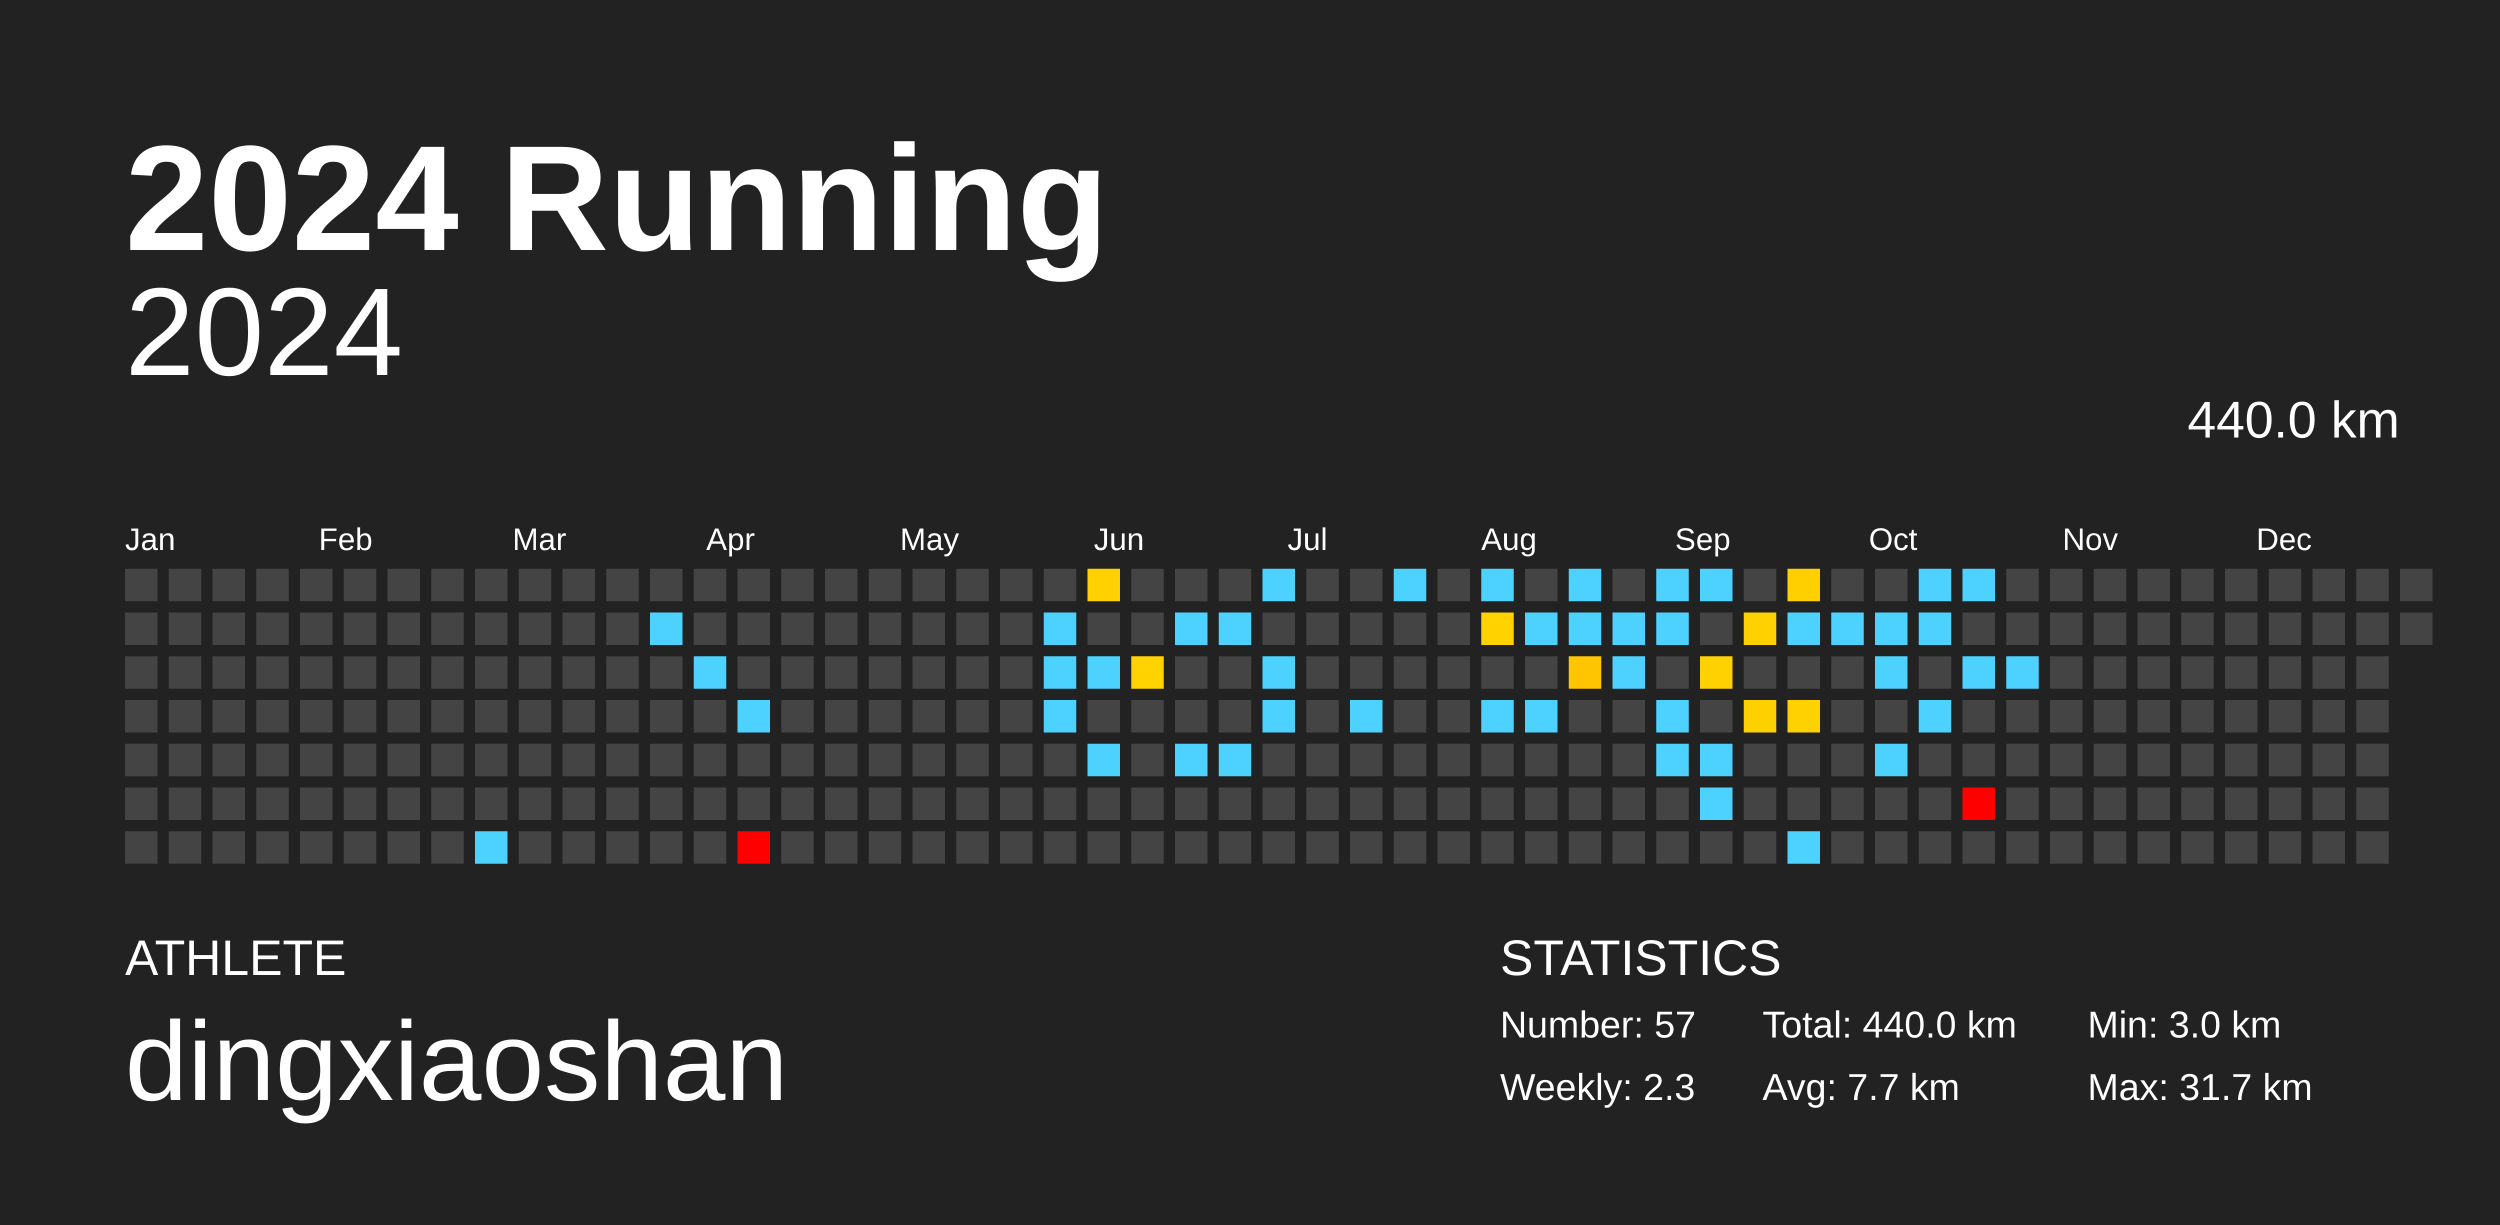
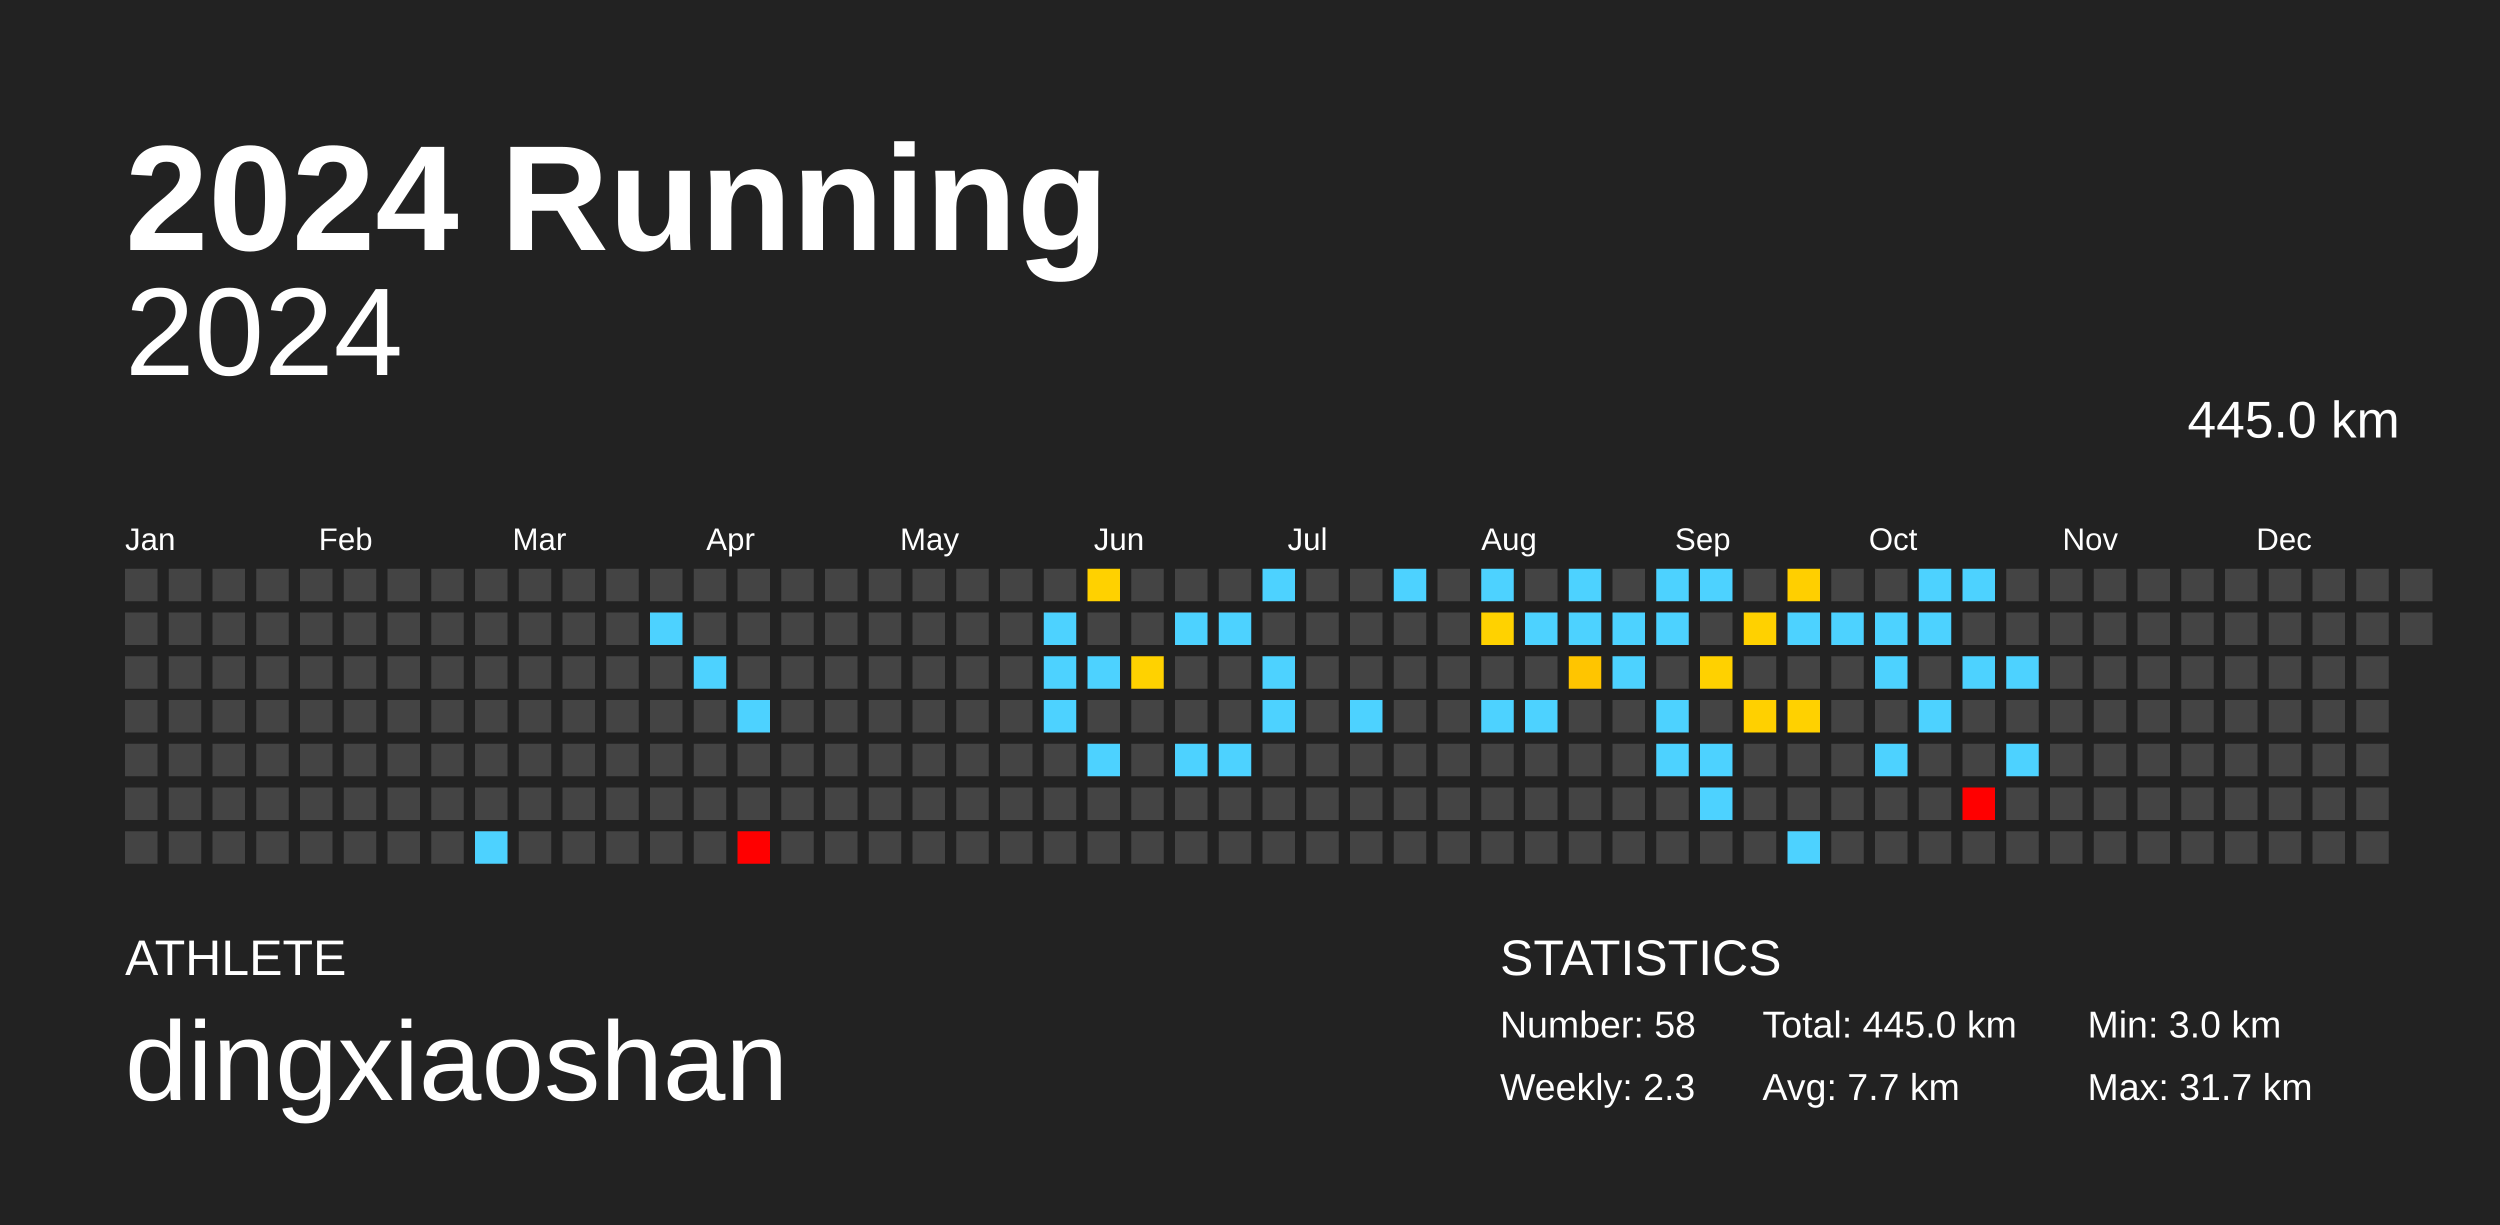
<svg xmlns="http://www.w3.org/2000/svg" baseProfile="full" height="98mm" version="1.1" viewBox="0,0,200,98" width="200mm">
  <defs />
  <rect fill="#222222" height="98" width="200" x="0" y="0" />
  <text fill="#FFFFFF" style="font-size:12px; font-family:Arial; font-weight:bold;" x="10" y="20">2024 Running</text>
  <text fill="#FFFFFF" style="font-size:4px; font-family:Arial" x="10" y="78">ATHLETE</text>
  <text fill="#FFFFFF" style="font-size:9px; font-family:Arial" x="10" y="88">dingxiaoshan</text>
  <text fill="#FFFFFF" style="font-size:4px; font-family:Arial" x="120" y="78">STATISTICS</text>
-   <text fill="#FFFFFF" style="font-size:3px; font-family:Arial" x="120" y="83">Number: 57</text>
+   <text fill="#FFFFFF" style="font-size:3px; font-family:Arial" x="120" y="83">Number: 58</text>
  <text fill="#FFFFFF" style="font-size:3px; font-family:Arial" x="120" y="88">Weekly: 2.3</text>
-   <text fill="#FFFFFF" style="font-size:3px; font-family:Arial" x="141" y="83">Total: 440.0 km</text>
+   <text fill="#FFFFFF" style="font-size:3px; font-family:Arial" x="141" y="83">Total: 445.0 km</text>
  <text fill="#FFFFFF" style="font-size:3px; font-family:Arial" x="141" y="88">Avg: 7.7 km</text>
  <text fill="#FFFFFF" style="font-size:3px; font-family:Arial" x="167" y="83">Min: 3.0 km</text>
  <text fill="#FFFFFF" style="font-size:3px; font-family:Arial" x="167" y="88">Max: 31.7 km</text>
  <text alignment-baseline="hanging" fill="#FFFFFF" style="font-size:10.0px; font-family:Arial;" x="10" y="30">2024</text>
-   <text alignment-baseline="hanging" fill="#FFFFFF" style="font-size:4.125px; font-family:Arial;" x="175" y="35">440.0 km</text>
+   <text alignment-baseline="hanging" fill="#FFFFFF" style="font-size:4.125px; font-family:Arial;" x="175" y="35">445.0 km</text>
  <text fill="#FFFFFF" style="font-size:2.5px; font-family:Arial" x="10.0" y="44">Jan</text>
  <text fill="#FFFFFF" style="font-size:2.5px; font-family:Arial" x="25.5" y="44">Feb</text>
  <text fill="#FFFFFF" style="font-size:2.5px; font-family:Arial" x="41.0" y="44">Mar</text>
  <text fill="#FFFFFF" style="font-size:2.5px; font-family:Arial" x="56.5" y="44">Apr</text>
  <text fill="#FFFFFF" style="font-size:2.5px; font-family:Arial" x="72.0" y="44">May</text>
  <text fill="#FFFFFF" style="font-size:2.5px; font-family:Arial" x="87.5" y="44">Jun</text>
  <text fill="#FFFFFF" style="font-size:2.5px; font-family:Arial" x="103.0" y="44">Jul</text>
  <text fill="#FFFFFF" style="font-size:2.5px; font-family:Arial" x="118.5" y="44">Aug</text>
  <text fill="#FFFFFF" style="font-size:2.5px; font-family:Arial" x="134.0" y="44">Sep</text>
  <text fill="#FFFFFF" style="font-size:2.5px; font-family:Arial" x="149.5" y="44">Oct</text>
  <text fill="#FFFFFF" style="font-size:2.5px; font-family:Arial" x="165.0" y="44">Nov</text>
  <text fill="#FFFFFF" style="font-size:2.5px; font-family:Arial" x="180.5" y="44">Dec</text>
  <rect fill="#444444" height="2.6" width="2.6" x="10.0" y="45.5" />
  <rect fill="#444444" height="2.6" width="2.6" x="10.0" y="49.0" />
  <rect fill="#444444" height="2.6" width="2.6" x="10.0" y="52.5" />
  <rect fill="#444444" height="2.6" width="2.6" x="10.0" y="56.0" />
  <rect fill="#444444" height="2.6" width="2.6" x="10.0" y="59.5" />
  <rect fill="#444444" height="2.6" width="2.6" x="10.0" y="63.0" />
  <rect fill="#444444" height="2.6" width="2.6" x="10.0" y="66.5" />
  <rect fill="#444444" height="2.6" width="2.6" x="13.5" y="45.5" />
  <rect fill="#444444" height="2.6" width="2.6" x="13.5" y="49.0" />
  <rect fill="#444444" height="2.6" width="2.6" x="13.5" y="52.5" />
  <rect fill="#444444" height="2.6" width="2.6" x="13.5" y="56.0" />
  <rect fill="#444444" height="2.6" width="2.6" x="13.5" y="59.5" />
  <rect fill="#444444" height="2.6" width="2.6" x="13.5" y="63.0" />
  <rect fill="#444444" height="2.6" width="2.6" x="13.5" y="66.5" />
  <rect fill="#444444" height="2.6" width="2.6" x="17.0" y="45.5" />
  <rect fill="#444444" height="2.6" width="2.6" x="17.0" y="49.0" />
  <rect fill="#444444" height="2.6" width="2.6" x="17.0" y="52.5" />
  <rect fill="#444444" height="2.6" width="2.6" x="17.0" y="56.0" />
  <rect fill="#444444" height="2.6" width="2.6" x="17.0" y="59.5" />
  <rect fill="#444444" height="2.6" width="2.6" x="17.0" y="63.0" />
  <rect fill="#444444" height="2.6" width="2.6" x="17.0" y="66.5" />
  <rect fill="#444444" height="2.6" width="2.6" x="20.5" y="45.5" />
  <rect fill="#444444" height="2.6" width="2.6" x="20.5" y="49.0" />
  <rect fill="#444444" height="2.6" width="2.6" x="20.5" y="52.5" />
  <rect fill="#444444" height="2.6" width="2.6" x="20.5" y="56.0" />
  <rect fill="#444444" height="2.6" width="2.6" x="20.5" y="59.5" />
  <rect fill="#444444" height="2.6" width="2.6" x="20.5" y="63.0" />
  <rect fill="#444444" height="2.6" width="2.6" x="20.5" y="66.5" />
  <rect fill="#444444" height="2.6" width="2.6" x="24.0" y="45.5" />
  <rect fill="#444444" height="2.6" width="2.6" x="24.0" y="49.0" />
  <rect fill="#444444" height="2.6" width="2.6" x="24.0" y="52.5" />
  <rect fill="#444444" height="2.6" width="2.6" x="24.0" y="56.0" />
  <rect fill="#444444" height="2.6" width="2.6" x="24.0" y="59.5" />
  <rect fill="#444444" height="2.6" width="2.6" x="24.0" y="63.0" />
  <rect fill="#444444" height="2.6" width="2.6" x="24.0" y="66.5" />
  <rect fill="#444444" height="2.6" width="2.6" x="27.5" y="45.5" />
  <rect fill="#444444" height="2.6" width="2.6" x="27.5" y="49.0" />
  <rect fill="#444444" height="2.6" width="2.6" x="27.5" y="52.5" />
  <rect fill="#444444" height="2.6" width="2.6" x="27.5" y="56.0" />
  <rect fill="#444444" height="2.6" width="2.6" x="27.5" y="59.5" />
  <rect fill="#444444" height="2.6" width="2.6" x="27.5" y="63.0" />
  <rect fill="#444444" height="2.6" width="2.6" x="27.5" y="66.5" />
  <rect fill="#444444" height="2.6" width="2.6" x="31.0" y="45.5" />
  <rect fill="#444444" height="2.6" width="2.6" x="31.0" y="49.0" />
  <rect fill="#444444" height="2.6" width="2.6" x="31.0" y="52.5" />
  <rect fill="#444444" height="2.6" width="2.6" x="31.0" y="56.0" />
  <rect fill="#444444" height="2.6" width="2.6" x="31.0" y="59.5" />
  <rect fill="#444444" height="2.6" width="2.6" x="31.0" y="63.0" />
  <rect fill="#444444" height="2.6" width="2.6" x="31.0" y="66.5" />
  <rect fill="#444444" height="2.6" width="2.6" x="34.5" y="45.5" />
  <rect fill="#444444" height="2.6" width="2.6" x="34.5" y="49.0" />
  <rect fill="#444444" height="2.6" width="2.6" x="34.5" y="52.5" />
  <rect fill="#444444" height="2.6" width="2.6" x="34.5" y="56.0" />
  <rect fill="#444444" height="2.6" width="2.6" x="34.5" y="59.5" />
  <rect fill="#444444" height="2.6" width="2.6" x="34.5" y="63.0" />
  <rect fill="#444444" height="2.6" width="2.6" x="34.5" y="66.5" />
  <rect fill="#444444" height="2.6" width="2.6" x="38.0" y="45.5" />
  <rect fill="#444444" height="2.6" width="2.6" x="38.0" y="49.0" />
  <rect fill="#444444" height="2.6" width="2.6" x="38.0" y="52.5" />
  <rect fill="#444444" height="2.6" width="2.6" x="38.0" y="56.0" />
  <rect fill="#444444" height="2.6" width="2.6" x="38.0" y="59.5" />
  <rect fill="#444444" height="2.6" width="2.6" x="38.0" y="63.0" />
  <rect fill="#4dd2ff" height="2.6" width="2.6" x="38.0" y="66.5" />
  <rect fill="#444444" height="2.6" width="2.6" x="41.5" y="45.5" />
  <rect fill="#444444" height="2.6" width="2.6" x="41.5" y="49.0" />
  <rect fill="#444444" height="2.6" width="2.6" x="41.5" y="52.5" />
  <rect fill="#444444" height="2.6" width="2.6" x="41.5" y="56.0" />
  <rect fill="#444444" height="2.6" width="2.6" x="41.5" y="59.5" />
  <rect fill="#444444" height="2.6" width="2.6" x="41.5" y="63.0" />
  <rect fill="#444444" height="2.6" width="2.6" x="41.5" y="66.5" />
  <rect fill="#444444" height="2.6" width="2.6" x="45.0" y="45.5" />
  <rect fill="#444444" height="2.6" width="2.6" x="45.0" y="49.0" />
  <rect fill="#444444" height="2.6" width="2.6" x="45.0" y="52.5" />
  <rect fill="#444444" height="2.6" width="2.6" x="45.0" y="56.0" />
  <rect fill="#444444" height="2.6" width="2.6" x="45.0" y="59.5" />
  <rect fill="#444444" height="2.6" width="2.6" x="45.0" y="63.0" />
  <rect fill="#444444" height="2.6" width="2.6" x="45.0" y="66.5" />
  <rect fill="#444444" height="2.6" width="2.6" x="48.5" y="45.5" />
  <rect fill="#444444" height="2.6" width="2.6" x="48.5" y="49.0" />
  <rect fill="#444444" height="2.6" width="2.6" x="48.5" y="52.5" />
  <rect fill="#444444" height="2.6" width="2.6" x="48.5" y="56.0" />
  <rect fill="#444444" height="2.6" width="2.6" x="48.5" y="59.5" />
  <rect fill="#444444" height="2.6" width="2.6" x="48.5" y="63.0" />
  <rect fill="#444444" height="2.6" width="2.6" x="48.5" y="66.5" />
  <rect fill="#444444" height="2.6" width="2.6" x="52.0" y="45.5" />
  <rect fill="#4dd2ff" height="2.6" width="2.6" x="52.0" y="49.0" />
  <rect fill="#444444" height="2.6" width="2.6" x="52.0" y="52.5" />
  <rect fill="#444444" height="2.6" width="2.6" x="52.0" y="56.0" />
  <rect fill="#444444" height="2.6" width="2.6" x="52.0" y="59.5" />
  <rect fill="#444444" height="2.6" width="2.6" x="52.0" y="63.0" />
  <rect fill="#444444" height="2.6" width="2.6" x="52.0" y="66.5" />
  <rect fill="#444444" height="2.6" width="2.6" x="55.5" y="45.5" />
  <rect fill="#444444" height="2.6" width="2.6" x="55.5" y="49.0" />
  <rect fill="#4dd2ff" height="2.6" width="2.6" x="55.5" y="52.5" />
  <rect fill="#444444" height="2.6" width="2.6" x="55.5" y="56.0" />
  <rect fill="#444444" height="2.6" width="2.6" x="55.5" y="59.5" />
  <rect fill="#444444" height="2.6" width="2.6" x="55.5" y="63.0" />
  <rect fill="#444444" height="2.6" width="2.6" x="55.5" y="66.5" />
  <rect fill="#444444" height="2.6" width="2.6" x="59.0" y="45.5" />
  <rect fill="#444444" height="2.6" width="2.6" x="59.0" y="49.0" />
  <rect fill="#444444" height="2.6" width="2.6" x="59.0" y="52.5" />
  <rect fill="#4dd2ff" height="2.6" width="2.6" x="59.0" y="56.0" />
  <rect fill="#444444" height="2.6" width="2.6" x="59.0" y="59.5" />
  <rect fill="#444444" height="2.6" width="2.6" x="59.0" y="63.0" />
  <rect fill="red" height="2.6" width="2.6" x="59.0" y="66.5" />
  <rect fill="#444444" height="2.6" width="2.6" x="62.5" y="45.5" />
  <rect fill="#444444" height="2.6" width="2.6" x="62.5" y="49.0" />
  <rect fill="#444444" height="2.6" width="2.6" x="62.5" y="52.5" />
  <rect fill="#444444" height="2.6" width="2.6" x="62.5" y="56.0" />
  <rect fill="#444444" height="2.6" width="2.6" x="62.5" y="59.5" />
  <rect fill="#444444" height="2.6" width="2.6" x="62.5" y="63.0" />
  <rect fill="#444444" height="2.6" width="2.6" x="62.5" y="66.5" />
  <rect fill="#444444" height="2.6" width="2.6" x="66.0" y="45.5" />
  <rect fill="#444444" height="2.6" width="2.6" x="66.0" y="49.0" />
  <rect fill="#444444" height="2.6" width="2.6" x="66.0" y="52.5" />
  <rect fill="#444444" height="2.6" width="2.6" x="66.0" y="56.0" />
  <rect fill="#444444" height="2.6" width="2.6" x="66.0" y="59.5" />
  <rect fill="#444444" height="2.6" width="2.6" x="66.0" y="63.0" />
  <rect fill="#444444" height="2.6" width="2.6" x="66.0" y="66.5" />
  <rect fill="#444444" height="2.6" width="2.6" x="69.5" y="45.5" />
  <rect fill="#444444" height="2.6" width="2.6" x="69.5" y="49.0" />
  <rect fill="#444444" height="2.6" width="2.6" x="69.5" y="52.5" />
  <rect fill="#444444" height="2.6" width="2.6" x="69.5" y="56.0" />
  <rect fill="#444444" height="2.6" width="2.6" x="69.5" y="59.5" />
  <rect fill="#444444" height="2.6" width="2.6" x="69.5" y="63.0" />
  <rect fill="#444444" height="2.6" width="2.6" x="69.5" y="66.5" />
  <rect fill="#444444" height="2.6" width="2.6" x="73.0" y="45.5" />
  <rect fill="#444444" height="2.6" width="2.6" x="73.0" y="49.0" />
  <rect fill="#444444" height="2.6" width="2.6" x="73.0" y="52.5" />
  <rect fill="#444444" height="2.6" width="2.6" x="73.0" y="56.0" />
  <rect fill="#444444" height="2.6" width="2.6" x="73.0" y="59.5" />
  <rect fill="#444444" height="2.6" width="2.6" x="73.0" y="63.0" />
  <rect fill="#444444" height="2.6" width="2.6" x="73.0" y="66.5" />
  <rect fill="#444444" height="2.6" width="2.6" x="76.5" y="45.5" />
  <rect fill="#444444" height="2.6" width="2.6" x="76.5" y="49.0" />
  <rect fill="#444444" height="2.6" width="2.6" x="76.5" y="52.5" />
  <rect fill="#444444" height="2.6" width="2.6" x="76.5" y="56.0" />
  <rect fill="#444444" height="2.6" width="2.6" x="76.5" y="59.5" />
  <rect fill="#444444" height="2.6" width="2.6" x="76.5" y="63.0" />
  <rect fill="#444444" height="2.6" width="2.6" x="76.5" y="66.5" />
  <rect fill="#444444" height="2.6" width="2.6" x="80.0" y="45.5" />
  <rect fill="#444444" height="2.6" width="2.6" x="80.0" y="49.0" />
  <rect fill="#444444" height="2.6" width="2.6" x="80.0" y="52.5" />
  <rect fill="#444444" height="2.6" width="2.6" x="80.0" y="56.0" />
  <rect fill="#444444" height="2.6" width="2.6" x="80.0" y="59.5" />
  <rect fill="#444444" height="2.6" width="2.6" x="80.0" y="63.0" />
  <rect fill="#444444" height="2.6" width="2.6" x="80.0" y="66.5" />
  <rect fill="#444444" height="2.6" width="2.6" x="83.5" y="45.5" />
  <rect fill="#4dd2ff" height="2.6" width="2.6" x="83.5" y="49.0" />
  <rect fill="#4dd2ff" height="2.6" width="2.6" x="83.5" y="52.5" />
  <rect fill="#4dd2ff" height="2.6" width="2.6" x="83.5" y="56.0" />
  <rect fill="#444444" height="2.6" width="2.6" x="83.5" y="59.5" />
  <rect fill="#444444" height="2.6" width="2.6" x="83.5" y="63.0" />
  <rect fill="#444444" height="2.6" width="2.6" x="83.5" y="66.5" />
  <rect fill="#ffd100" height="2.6" width="2.6" x="87.0" y="45.5" />
  <rect fill="#444444" height="2.6" width="2.6" x="87.0" y="49.0" />
  <rect fill="#4dd2ff" height="2.6" width="2.6" x="87.0" y="52.5" />
  <rect fill="#444444" height="2.6" width="2.6" x="87.0" y="56.0" />
  <rect fill="#4dd2ff" height="2.6" width="2.6" x="87.0" y="59.5" />
  <rect fill="#444444" height="2.6" width="2.6" x="87.0" y="63.0" />
  <rect fill="#444444" height="2.6" width="2.6" x="87.0" y="66.5" />
  <rect fill="#444444" height="2.6" width="2.6" x="90.5" y="45.5" />
  <rect fill="#444444" height="2.6" width="2.6" x="90.5" y="49.0" />
  <rect fill="#ffd200" height="2.6" width="2.6" x="90.5" y="52.5" />
  <rect fill="#444444" height="2.6" width="2.6" x="90.5" y="56.0" />
  <rect fill="#444444" height="2.6" width="2.6" x="90.5" y="59.5" />
  <rect fill="#444444" height="2.6" width="2.6" x="90.5" y="63.0" />
  <rect fill="#444444" height="2.6" width="2.6" x="90.5" y="66.5" />
  <rect fill="#444444" height="2.6" width="2.6" x="94.0" y="45.5" />
  <rect fill="#4dd2ff" height="2.6" width="2.6" x="94.0" y="49.0" />
  <rect fill="#444444" height="2.6" width="2.6" x="94.0" y="52.5" />
  <rect fill="#444444" height="2.6" width="2.6" x="94.0" y="56.0" />
  <rect fill="#4dd2ff" height="2.6" width="2.6" x="94.0" y="59.5" />
  <rect fill="#444444" height="2.6" width="2.6" x="94.0" y="63.0" />
  <rect fill="#444444" height="2.6" width="2.6" x="94.0" y="66.5" />
  <rect fill="#444444" height="2.6" width="2.6" x="97.5" y="45.5" />
  <rect fill="#4dd2ff" height="2.6" width="2.6" x="97.5" y="49.0" />
  <rect fill="#444444" height="2.6" width="2.6" x="97.5" y="52.5" />
  <rect fill="#444444" height="2.6" width="2.6" x="97.5" y="56.0" />
  <rect fill="#4dd2ff" height="2.6" width="2.6" x="97.5" y="59.5" />
  <rect fill="#444444" height="2.6" width="2.6" x="97.5" y="63.0" />
  <rect fill="#444444" height="2.6" width="2.6" x="97.5" y="66.5" />
  <rect fill="#4dd2ff" height="2.6" width="2.6" x="101.0" y="45.5" />
  <rect fill="#444444" height="2.6" width="2.6" x="101.0" y="49.0" />
  <rect fill="#4dd2ff" height="2.6" width="2.6" x="101.0" y="52.5" />
  <rect fill="#4dd2ff" height="2.6" width="2.6" x="101.0" y="56.0" />
  <rect fill="#444444" height="2.6" width="2.6" x="101.0" y="59.5" />
  <rect fill="#444444" height="2.6" width="2.6" x="101.0" y="63.0" />
  <rect fill="#444444" height="2.6" width="2.6" x="101.0" y="66.5" />
  <rect fill="#444444" height="2.6" width="2.6" x="104.5" y="45.5" />
  <rect fill="#444444" height="2.6" width="2.6" x="104.5" y="49.0" />
  <rect fill="#444444" height="2.6" width="2.6" x="104.5" y="52.5" />
  <rect fill="#444444" height="2.6" width="2.6" x="104.5" y="56.0" />
  <rect fill="#444444" height="2.6" width="2.6" x="104.5" y="59.5" />
  <rect fill="#444444" height="2.6" width="2.6" x="104.5" y="63.0" />
  <rect fill="#444444" height="2.6" width="2.6" x="104.5" y="66.5" />
  <rect fill="#444444" height="2.6" width="2.6" x="108.0" y="45.5" />
  <rect fill="#444444" height="2.6" width="2.6" x="108.0" y="49.0" />
  <rect fill="#444444" height="2.6" width="2.6" x="108.0" y="52.5" />
  <rect fill="#4dd2ff" height="2.6" width="2.6" x="108.0" y="56.0" />
  <rect fill="#444444" height="2.6" width="2.6" x="108.0" y="59.5" />
  <rect fill="#444444" height="2.6" width="2.6" x="108.0" y="63.0" />
  <rect fill="#444444" height="2.6" width="2.6" x="108.0" y="66.5" />
  <rect fill="#4dd2ff" height="2.6" width="2.6" x="111.5" y="45.5" />
  <rect fill="#444444" height="2.6" width="2.6" x="111.5" y="49.0" />
  <rect fill="#444444" height="2.6" width="2.6" x="111.5" y="52.5" />
  <rect fill="#444444" height="2.6" width="2.6" x="111.5" y="56.0" />
  <rect fill="#444444" height="2.6" width="2.6" x="111.5" y="59.5" />
  <rect fill="#444444" height="2.6" width="2.6" x="111.5" y="63.0" />
  <rect fill="#444444" height="2.6" width="2.6" x="111.5" y="66.5" />
  <rect fill="#444444" height="2.6" width="2.6" x="115.0" y="45.5" />
  <rect fill="#444444" height="2.6" width="2.6" x="115.0" y="49.0" />
  <rect fill="#444444" height="2.6" width="2.6" x="115.0" y="52.5" />
  <rect fill="#444444" height="2.6" width="2.6" x="115.0" y="56.0" />
  <rect fill="#444444" height="2.6" width="2.6" x="115.0" y="59.5" />
  <rect fill="#444444" height="2.6" width="2.6" x="115.0" y="63.0" />
  <rect fill="#444444" height="2.6" width="2.6" x="115.0" y="66.5" />
  <rect fill="#4dd2ff" height="2.6" width="2.6" x="118.5" y="45.5" />
  <rect fill="#ffd200" height="2.6" width="2.6" x="118.5" y="49.0" />
  <rect fill="#444444" height="2.6" width="2.6" x="118.5" y="52.5" />
  <rect fill="#4dd2ff" height="2.6" width="2.6" x="118.5" y="56.0" />
  <rect fill="#444444" height="2.6" width="2.6" x="118.5" y="59.5" />
  <rect fill="#444444" height="2.6" width="2.6" x="118.5" y="63.0" />
  <rect fill="#444444" height="2.6" width="2.6" x="118.5" y="66.5" />
  <rect fill="#444444" height="2.6" width="2.6" x="122.0" y="45.5" />
  <rect fill="#4dd2ff" height="2.6" width="2.6" x="122.0" y="49.0" />
  <rect fill="#444444" height="2.6" width="2.6" x="122.0" y="52.5" />
  <rect fill="#4dd2ff" height="2.6" width="2.6" x="122.0" y="56.0" />
  <rect fill="#444444" height="2.6" width="2.6" x="122.0" y="59.5" />
  <rect fill="#444444" height="2.6" width="2.6" x="122.0" y="63.0" />
  <rect fill="#444444" height="2.6" width="2.6" x="122.0" y="66.5" />
  <rect fill="#4dd2ff" height="2.6" width="2.6" x="125.5" y="45.5" />
  <rect fill="#4dd2ff" height="2.6" width="2.6" x="125.5" y="49.0" />
  <rect fill="#ffc500" height="2.6" width="2.6" x="125.5" y="52.5" />
  <rect fill="#444444" height="2.6" width="2.6" x="125.5" y="56.0" />
  <rect fill="#444444" height="2.6" width="2.6" x="125.5" y="59.5" />
  <rect fill="#444444" height="2.6" width="2.6" x="125.5" y="63.0" />
  <rect fill="#444444" height="2.6" width="2.6" x="125.5" y="66.5" />
  <rect fill="#444444" height="2.6" width="2.6" x="129.0" y="45.5" />
  <rect fill="#4dd2ff" height="2.6" width="2.6" x="129.0" y="49.0" />
  <rect fill="#4dd2ff" height="2.6" width="2.6" x="129.0" y="52.5" />
  <rect fill="#444444" height="2.6" width="2.6" x="129.0" y="56.0" />
  <rect fill="#444444" height="2.6" width="2.6" x="129.0" y="59.5" />
  <rect fill="#444444" height="2.6" width="2.6" x="129.0" y="63.0" />
  <rect fill="#444444" height="2.6" width="2.6" x="129.0" y="66.5" />
  <rect fill="#4dd2ff" height="2.6" width="2.6" x="132.5" y="45.5" />
  <rect fill="#4dd2ff" height="2.6" width="2.6" x="132.5" y="49.0" />
  <rect fill="#444444" height="2.6" width="2.6" x="132.5" y="52.5" />
  <rect fill="#4dd2ff" height="2.6" width="2.6" x="132.5" y="56.0" />
  <rect fill="#4dd2ff" height="2.6" width="2.6" x="132.5" y="59.5" />
  <rect fill="#444444" height="2.6" width="2.6" x="132.5" y="63.0" />
  <rect fill="#444444" height="2.6" width="2.6" x="132.5" y="66.5" />
  <rect fill="#4dd2ff" height="2.6" width="2.6" x="136.0" y="45.5" />
  <rect fill="#444444" height="2.6" width="2.6" x="136.0" y="49.0" />
  <rect fill="#ffd100" height="2.6" width="2.6" x="136.0" y="52.5" />
  <rect fill="#444444" height="2.6" width="2.6" x="136.0" y="56.0" />
  <rect fill="#4dd2ff" height="2.6" width="2.6" x="136.0" y="59.5" />
  <rect fill="#4dd2ff" height="2.6" width="2.6" x="136.0" y="63.0" />
  <rect fill="#444444" height="2.6" width="2.6" x="136.0" y="66.5" />
  <rect fill="#444444" height="2.6" width="2.6" x="139.5" y="45.5" />
  <rect fill="#ffd100" height="2.6" width="2.6" x="139.5" y="49.0" />
  <rect fill="#444444" height="2.6" width="2.6" x="139.5" y="52.5" />
  <rect fill="#ffd000" height="2.6" width="2.6" x="139.5" y="56.0" />
  <rect fill="#444444" height="2.6" width="2.6" x="139.5" y="59.5" />
  <rect fill="#444444" height="2.6" width="2.6" x="139.5" y="63.0" />
  <rect fill="#444444" height="2.6" width="2.6" x="139.5" y="66.5" />
  <rect fill="#ffcf00" height="2.6" width="2.6" x="143.0" y="45.5" />
  <rect fill="#4dd2ff" height="2.6" width="2.6" x="143.0" y="49.0" />
  <rect fill="#444444" height="2.6" width="2.6" x="143.0" y="52.5" />
  <rect fill="#ffd100" height="2.6" width="2.6" x="143.0" y="56.0" />
  <rect fill="#444444" height="2.6" width="2.6" x="143.0" y="59.5" />
  <rect fill="#444444" height="2.6" width="2.6" x="143.0" y="63.0" />
  <rect fill="#4dd2ff" height="2.6" width="2.6" x="143.0" y="66.5" />
  <rect fill="#444444" height="2.6" width="2.6" x="146.5" y="45.5" />
  <rect fill="#4dd2ff" height="2.6" width="2.6" x="146.5" y="49.0" />
  <rect fill="#444444" height="2.6" width="2.6" x="146.5" y="52.5" />
  <rect fill="#444444" height="2.6" width="2.6" x="146.5" y="56.0" />
  <rect fill="#444444" height="2.6" width="2.6" x="146.5" y="59.5" />
  <rect fill="#444444" height="2.6" width="2.6" x="146.5" y="63.0" />
  <rect fill="#444444" height="2.6" width="2.6" x="146.5" y="66.5" />
  <rect fill="#444444" height="2.6" width="2.6" x="150.0" y="45.5" />
  <rect fill="#4dd2ff" height="2.6" width="2.6" x="150.0" y="49.0" />
  <rect fill="#4dd2ff" height="2.6" width="2.6" x="150.0" y="52.5" />
  <rect fill="#444444" height="2.6" width="2.6" x="150.0" y="56.0" />
  <rect fill="#4dd2ff" height="2.6" width="2.6" x="150.0" y="59.5" />
  <rect fill="#444444" height="2.6" width="2.6" x="150.0" y="63.0" />
  <rect fill="#444444" height="2.6" width="2.6" x="150.0" y="66.5" />
  <rect fill="#4dd2ff" height="2.6" width="2.6" x="153.5" y="45.5" />
  <rect fill="#4dd2ff" height="2.6" width="2.6" x="153.5" y="49.0" />
  <rect fill="#444444" height="2.6" width="2.6" x="153.5" y="52.5" />
  <rect fill="#4dd2ff" height="2.6" width="2.6" x="153.5" y="56.0" />
  <rect fill="#444444" height="2.6" width="2.6" x="153.5" y="59.5" />
  <rect fill="#444444" height="2.6" width="2.6" x="153.5" y="63.0" />
  <rect fill="#444444" height="2.6" width="2.6" x="153.5" y="66.5" />
  <rect fill="#4dd2ff" height="2.6" width="2.6" x="157.0" y="45.5" />
  <rect fill="#444444" height="2.6" width="2.6" x="157.0" y="49.0" />
  <rect fill="#4dd2ff" height="2.6" width="2.6" x="157.0" y="52.5" />
  <rect fill="#444444" height="2.6" width="2.6" x="157.0" y="56.0" />
  <rect fill="#444444" height="2.6" width="2.6" x="157.0" y="59.5" />
  <rect fill="red" height="2.6" width="2.6" x="157.0" y="63.0" />
  <rect fill="#444444" height="2.6" width="2.6" x="157.0" y="66.5" />
  <rect fill="#444444" height="2.6" width="2.6" x="160.5" y="45.5" />
  <rect fill="#444444" height="2.6" width="2.6" x="160.5" y="49.0" />
  <rect fill="#4dd2ff" height="2.6" width="2.6" x="160.5" y="52.5" />
  <rect fill="#444444" height="2.6" width="2.6" x="160.5" y="56.0" />
-   <rect fill="#444444" height="2.6" width="2.6" x="160.5" y="59.5" />
+   <rect fill="#4dd2ff" height="2.6" width="2.6" x="160.5" y="59.5" />
  <rect fill="#444444" height="2.6" width="2.6" x="160.5" y="63.0" />
  <rect fill="#444444" height="2.6" width="2.6" x="160.5" y="66.5" />
  <rect fill="#444444" height="2.6" width="2.6" x="164.0" y="45.5" />
  <rect fill="#444444" height="2.6" width="2.6" x="164.0" y="49.0" />
  <rect fill="#444444" height="2.6" width="2.6" x="164.0" y="52.5" />
  <rect fill="#444444" height="2.6" width="2.6" x="164.0" y="56.0" />
  <rect fill="#444444" height="2.6" width="2.6" x="164.0" y="59.5" />
  <rect fill="#444444" height="2.6" width="2.6" x="164.0" y="63.0" />
  <rect fill="#444444" height="2.6" width="2.6" x="164.0" y="66.5" />
  <rect fill="#444444" height="2.6" width="2.6" x="167.5" y="45.5" />
  <rect fill="#444444" height="2.6" width="2.6" x="167.5" y="49.0" />
  <rect fill="#444444" height="2.6" width="2.6" x="167.5" y="52.5" />
  <rect fill="#444444" height="2.6" width="2.6" x="167.5" y="56.0" />
  <rect fill="#444444" height="2.6" width="2.6" x="167.5" y="59.5" />
  <rect fill="#444444" height="2.6" width="2.6" x="167.5" y="63.0" />
  <rect fill="#444444" height="2.6" width="2.6" x="167.5" y="66.5" />
  <rect fill="#444444" height="2.6" width="2.6" x="171.0" y="45.5" />
  <rect fill="#444444" height="2.6" width="2.6" x="171.0" y="49.0" />
  <rect fill="#444444" height="2.6" width="2.6" x="171.0" y="52.5" />
  <rect fill="#444444" height="2.6" width="2.6" x="171.0" y="56.0" />
  <rect fill="#444444" height="2.6" width="2.6" x="171.0" y="59.5" />
  <rect fill="#444444" height="2.6" width="2.6" x="171.0" y="63.0" />
  <rect fill="#444444" height="2.6" width="2.6" x="171.0" y="66.5" />
  <rect fill="#444444" height="2.6" width="2.6" x="174.5" y="45.5" />
  <rect fill="#444444" height="2.6" width="2.6" x="174.5" y="49.0" />
  <rect fill="#444444" height="2.6" width="2.6" x="174.5" y="52.5" />
  <rect fill="#444444" height="2.6" width="2.6" x="174.5" y="56.0" />
  <rect fill="#444444" height="2.6" width="2.6" x="174.5" y="59.5" />
  <rect fill="#444444" height="2.6" width="2.6" x="174.5" y="63.0" />
  <rect fill="#444444" height="2.6" width="2.6" x="174.5" y="66.5" />
  <rect fill="#444444" height="2.6" width="2.6" x="178.0" y="45.5" />
  <rect fill="#444444" height="2.6" width="2.6" x="178.0" y="49.0" />
  <rect fill="#444444" height="2.6" width="2.6" x="178.0" y="52.5" />
  <rect fill="#444444" height="2.6" width="2.6" x="178.0" y="56.0" />
  <rect fill="#444444" height="2.6" width="2.6" x="178.0" y="59.5" />
  <rect fill="#444444" height="2.6" width="2.6" x="178.0" y="63.0" />
  <rect fill="#444444" height="2.6" width="2.6" x="178.0" y="66.5" />
  <rect fill="#444444" height="2.6" width="2.6" x="181.5" y="45.5" />
  <rect fill="#444444" height="2.6" width="2.6" x="181.5" y="49.0" />
  <rect fill="#444444" height="2.6" width="2.6" x="181.5" y="52.5" />
  <rect fill="#444444" height="2.6" width="2.6" x="181.5" y="56.0" />
  <rect fill="#444444" height="2.6" width="2.6" x="181.5" y="59.5" />
  <rect fill="#444444" height="2.6" width="2.6" x="181.5" y="63.0" />
  <rect fill="#444444" height="2.6" width="2.6" x="181.5" y="66.5" />
  <rect fill="#444444" height="2.6" width="2.6" x="185.0" y="45.5" />
  <rect fill="#444444" height="2.6" width="2.6" x="185.0" y="49.0" />
  <rect fill="#444444" height="2.6" width="2.6" x="185.0" y="52.5" />
  <rect fill="#444444" height="2.6" width="2.6" x="185.0" y="56.0" />
  <rect fill="#444444" height="2.6" width="2.6" x="185.0" y="59.5" />
  <rect fill="#444444" height="2.6" width="2.6" x="185.0" y="63.0" />
  <rect fill="#444444" height="2.6" width="2.6" x="185.0" y="66.5" />
  <rect fill="#444444" height="2.6" width="2.6" x="188.5" y="45.5" />
  <rect fill="#444444" height="2.6" width="2.6" x="188.5" y="49.0" />
  <rect fill="#444444" height="2.6" width="2.6" x="188.5" y="52.5" />
  <rect fill="#444444" height="2.6" width="2.6" x="188.5" y="56.0" />
  <rect fill="#444444" height="2.6" width="2.6" x="188.5" y="59.5" />
  <rect fill="#444444" height="2.6" width="2.6" x="188.5" y="63.0" />
  <rect fill="#444444" height="2.6" width="2.6" x="188.5" y="66.5" />
  <rect fill="#444444" height="2.6" width="2.6" x="192.0" y="45.5" />
  <rect fill="#444444" height="2.6" width="2.6" x="192.0" y="49.0" />
</svg>
